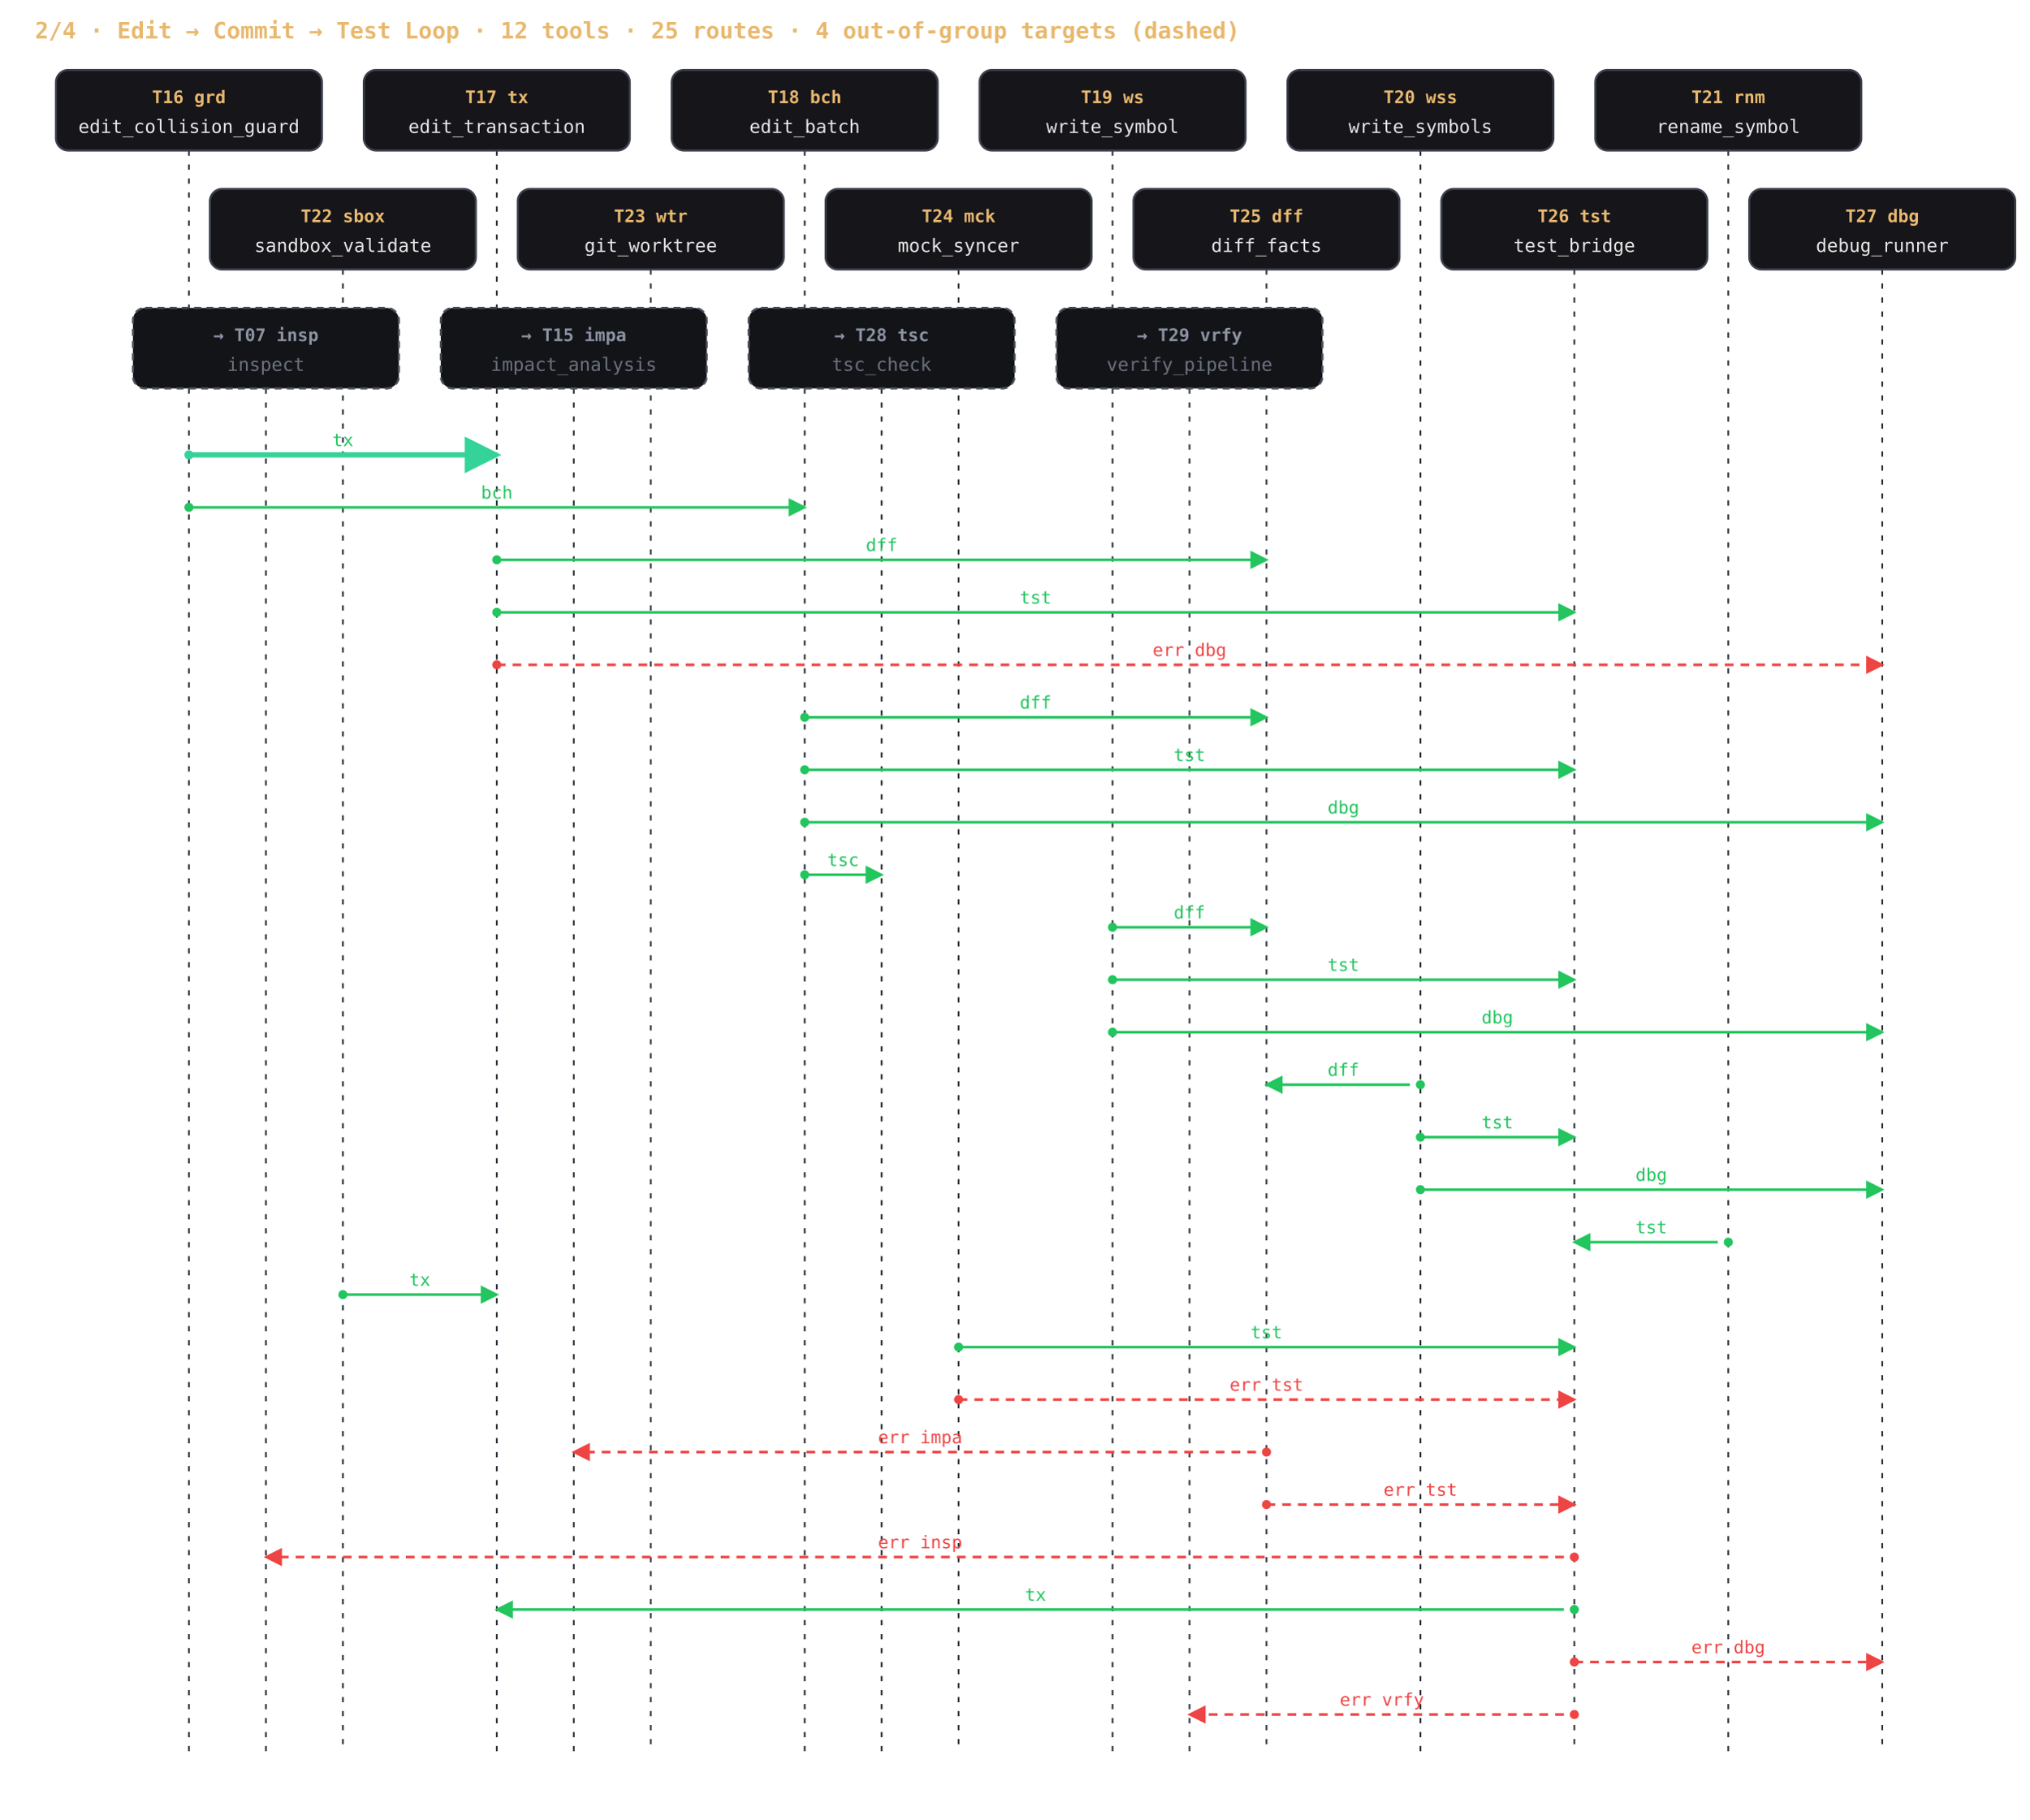
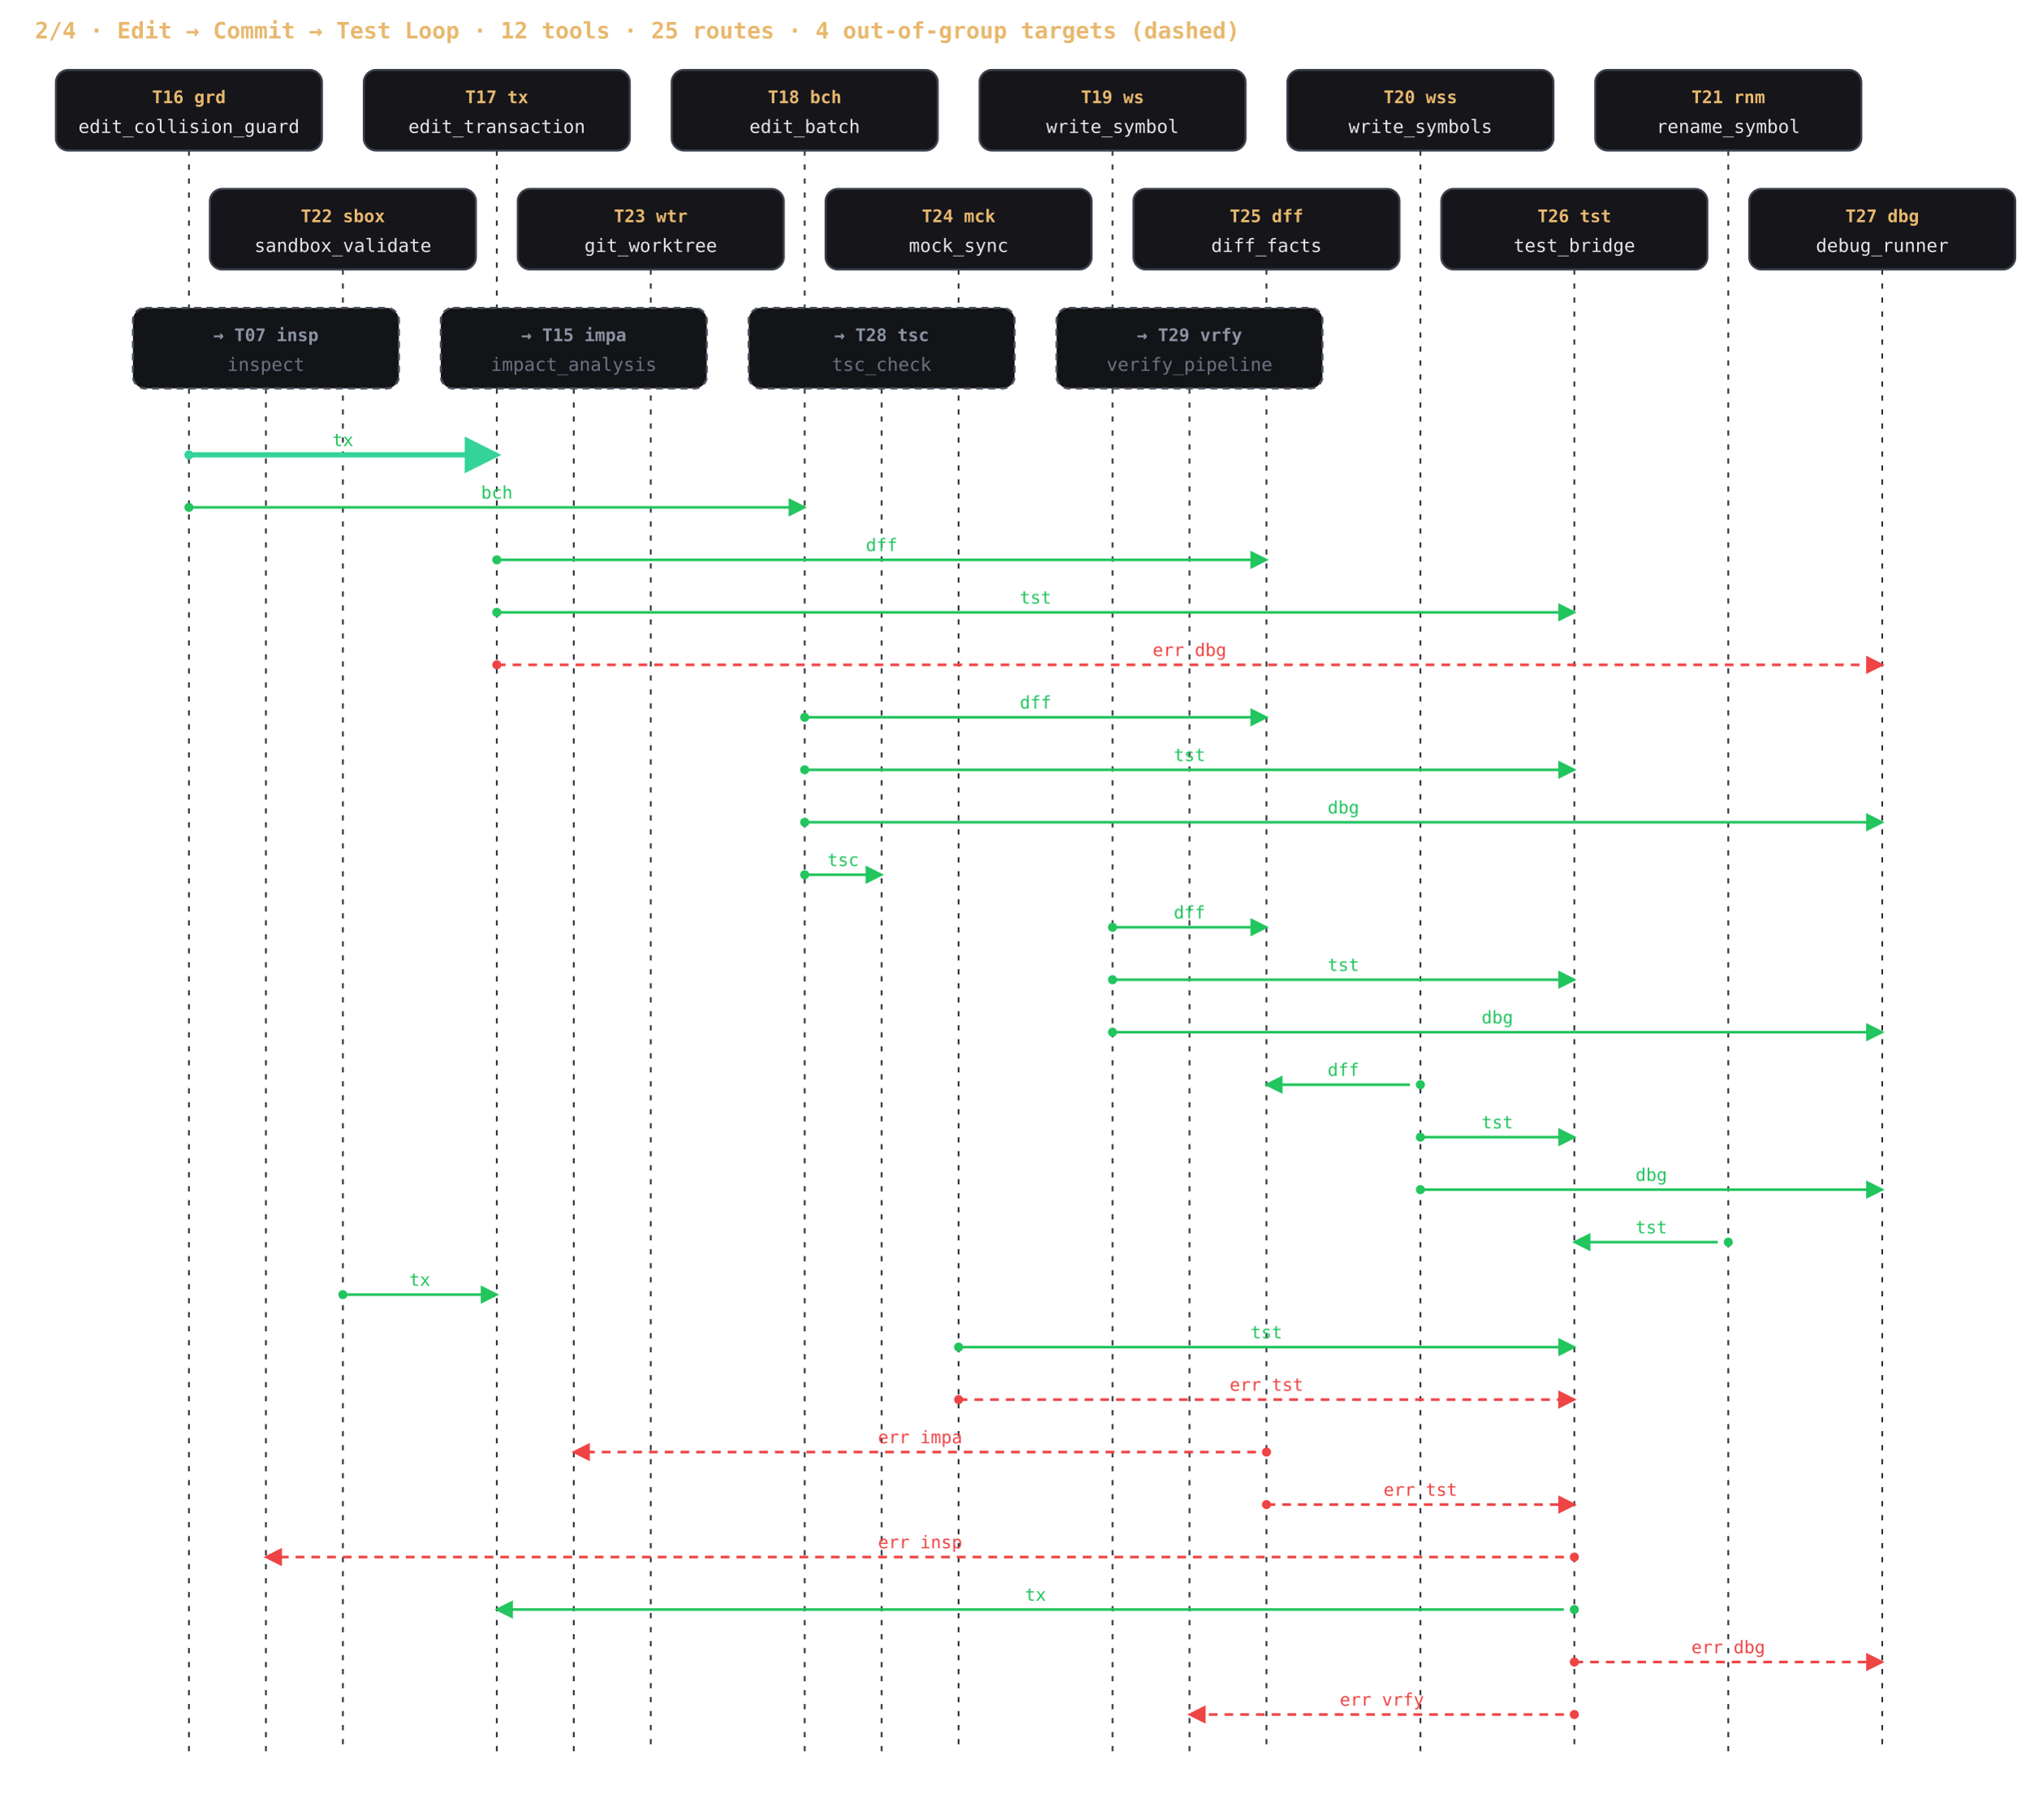
<svg xmlns="http://www.w3.org/2000/svg" width="1160" height="1040" viewBox="0 0 1160 1040" font-family="ui-monospace, SFMono-Regular, Menlo, Consolas, monospace">
  <defs>
    <marker id="aOk2" viewBox="0 0 8 8" refX="7" refY="4" markerWidth="7" markerHeight="7" orient="auto">
      <path d="M0,0 L8,4 L0,8 z" fill="#22c55e" />
    </marker>
    <marker id="aErr2" viewBox="0 0 8 8" refX="7" refY="4" markerWidth="7" markerHeight="7" orient="auto">
      <path d="M0,0 L8,4 L0,8 z" fill="#ef4444" />
    </marker>
    <marker id="aMain2" viewBox="0 0 8 8" refX="7" refY="4" markerWidth="7" markerHeight="7" orient="auto">
      <path d="M0,0 L8,4 L0,8 z" fill="#34d399" />
    </marker>
  </defs>
  <text x="20" y="22" font-size="13" font-weight="700" fill="#e8b86e">2/4 · Edit → Commit → Test Loop · 12 tools · 25 routes · 4 out-of-group targets (dashed)</text>
  <line x1="108" y1="86" x2="108" y2="1002" stroke="#2b3039" stroke-width="1" stroke-dasharray="3 5" />
  <g>
    <rect x="32" y="40" width="152" height="46" rx="7" fill="#15151a" stroke="#3a3f4b" stroke-width="1.2" />
    <text x="108" y="59" font-size="10" font-weight="700" fill="#e8b86e" text-anchor="middle">T16 grd</text>
    <text x="108" y="76" font-size="10.5" fill="#e7e7e7" text-anchor="middle">edit_collision_guard</text>
  </g>
  <line x1="284" y1="86" x2="284" y2="1002" stroke="#2b3039" stroke-width="1" stroke-dasharray="3 5" />
  <g>
    <rect x="208" y="40" width="152" height="46" rx="7" fill="#15151a" stroke="#3a3f4b" stroke-width="1.2" />
    <text x="284" y="59" font-size="10" font-weight="700" fill="#e8b86e" text-anchor="middle">T17 tx</text>
    <text x="284" y="76" font-size="10.5" fill="#e7e7e7" text-anchor="middle">edit_transaction</text>
  </g>
  <line x1="460" y1="86" x2="460" y2="1002" stroke="#2b3039" stroke-width="1" stroke-dasharray="3 5" />
  <g>
    <rect x="384" y="40" width="152" height="46" rx="7" fill="#15151a" stroke="#3a3f4b" stroke-width="1.2" />
    <text x="460" y="59" font-size="10" font-weight="700" fill="#e8b86e" text-anchor="middle">T18 bch</text>
    <text x="460" y="76" font-size="10.5" fill="#e7e7e7" text-anchor="middle">edit_batch</text>
  </g>
  <line x1="636" y1="86" x2="636" y2="1002" stroke="#2b3039" stroke-width="1" stroke-dasharray="3 5" />
  <g>
    <rect x="560" y="40" width="152" height="46" rx="7" fill="#15151a" stroke="#3a3f4b" stroke-width="1.2" />
    <text x="636" y="59" font-size="10" font-weight="700" fill="#e8b86e" text-anchor="middle">T19 ws</text>
    <text x="636" y="76" font-size="10.5" fill="#e7e7e7" text-anchor="middle">write_symbol</text>
  </g>
  <line x1="812" y1="86" x2="812" y2="1002" stroke="#2b3039" stroke-width="1" stroke-dasharray="3 5" />
  <g>
    <rect x="736" y="40" width="152" height="46" rx="7" fill="#15151a" stroke="#3a3f4b" stroke-width="1.2" />
    <text x="812" y="59" font-size="10" font-weight="700" fill="#e8b86e" text-anchor="middle">T20 wss</text>
    <text x="812" y="76" font-size="10.5" fill="#e7e7e7" text-anchor="middle">write_symbols</text>
  </g>
  <line x1="988" y1="86" x2="988" y2="1002" stroke="#2b3039" stroke-width="1" stroke-dasharray="3 5" />
  <g>
    <rect x="912" y="40" width="152" height="46" rx="7" fill="#15151a" stroke="#3a3f4b" stroke-width="1.2" />
    <text x="988" y="59" font-size="10" font-weight="700" fill="#e8b86e" text-anchor="middle">T21 rnm</text>
    <text x="988" y="76" font-size="10.5" fill="#e7e7e7" text-anchor="middle">rename_symbol</text>
  </g>
  <line x1="196" y1="154" x2="196" y2="1002" stroke="#2b3039" stroke-width="1" stroke-dasharray="3 5" />
  <g>
    <rect x="120" y="108" width="152" height="46" rx="7" fill="#15151a" stroke="#3a3f4b" stroke-width="1.2" />
    <text x="196" y="127" font-size="10" font-weight="700" fill="#e8b86e" text-anchor="middle">T22 sbox</text>
    <text x="196" y="144" font-size="10.5" fill="#e7e7e7" text-anchor="middle">sandbox_validate</text>
  </g>
  <line x1="372" y1="154" x2="372" y2="1002" stroke="#2b3039" stroke-width="1" stroke-dasharray="3 5" />
  <g>
    <rect x="296" y="108" width="152" height="46" rx="7" fill="#15151a" stroke="#3a3f4b" stroke-width="1.2" />
    <text x="372" y="127" font-size="10" font-weight="700" fill="#e8b86e" text-anchor="middle">T23 wtr</text>
    <text x="372" y="144" font-size="10.5" fill="#e7e7e7" text-anchor="middle">git_worktree</text>
  </g>
  <line x1="548" y1="154" x2="548" y2="1002" stroke="#2b3039" stroke-width="1" stroke-dasharray="3 5" />
  <g>
    <rect x="472" y="108" width="152" height="46" rx="7" fill="#15151a" stroke="#3a3f4b" stroke-width="1.2" />
    <text x="548" y="127" font-size="10" font-weight="700" fill="#e8b86e" text-anchor="middle">T24 mck</text>
-     <text x="548" y="144" font-size="10.5" fill="#e7e7e7" text-anchor="middle">mock_syncer</text>
+     <text x="548" y="144" font-size="10.5" fill="#e7e7e7" text-anchor="middle">mock_sync</text>
  </g>
  <line x1="724" y1="154" x2="724" y2="1002" stroke="#2b3039" stroke-width="1" stroke-dasharray="3 5" />
  <g>
    <rect x="648" y="108" width="152" height="46" rx="7" fill="#15151a" stroke="#3a3f4b" stroke-width="1.2" />
    <text x="724" y="127" font-size="10" font-weight="700" fill="#e8b86e" text-anchor="middle">T25 dff</text>
    <text x="724" y="144" font-size="10.5" fill="#e7e7e7" text-anchor="middle">diff_facts</text>
  </g>
  <line x1="900" y1="154" x2="900" y2="1002" stroke="#2b3039" stroke-width="1" stroke-dasharray="3 5" />
  <g>
    <rect x="824" y="108" width="152" height="46" rx="7" fill="#15151a" stroke="#3a3f4b" stroke-width="1.2" />
    <text x="900" y="127" font-size="10" font-weight="700" fill="#e8b86e" text-anchor="middle">T26 tst</text>
    <text x="900" y="144" font-size="10.5" fill="#e7e7e7" text-anchor="middle">test_bridge</text>
  </g>
  <line x1="1076" y1="154" x2="1076" y2="1002" stroke="#2b3039" stroke-width="1" stroke-dasharray="3 5" />
  <g>
    <rect x="1000" y="108" width="152" height="46" rx="7" fill="#15151a" stroke="#3a3f4b" stroke-width="1.2" />
    <text x="1076" y="127" font-size="10" font-weight="700" fill="#e8b86e" text-anchor="middle">T27 dbg</text>
    <text x="1076" y="144" font-size="10.5" fill="#e7e7e7" text-anchor="middle">debug_runner</text>
  </g>
  <line x1="152" y1="222" x2="152" y2="1002" stroke="#2b3039" stroke-width="1" stroke-dasharray="3 5" />
  <g>
    <rect x="76" y="176" width="152" height="46" rx="7" fill="#131418" stroke-dasharray="4 3" stroke="#4a4f5a" stroke-width="1.2" />
    <text x="152" y="195" font-size="10" font-weight="700" fill="#8b93a3" text-anchor="middle">→ T07 insp</text>
    <text x="152" y="212" font-size="10.5" fill="#6b7280" text-anchor="middle">inspect</text>
  </g>
  <line x1="328" y1="222" x2="328" y2="1002" stroke="#2b3039" stroke-width="1" stroke-dasharray="3 5" />
  <g>
    <rect x="252" y="176" width="152" height="46" rx="7" fill="#131418" stroke-dasharray="4 3" stroke="#4a4f5a" stroke-width="1.2" />
    <text x="328" y="195" font-size="10" font-weight="700" fill="#8b93a3" text-anchor="middle">→ T15 impa</text>
    <text x="328" y="212" font-size="10.5" fill="#6b7280" text-anchor="middle">impact_analysis</text>
  </g>
  <line x1="504" y1="222" x2="504" y2="1002" stroke="#2b3039" stroke-width="1" stroke-dasharray="3 5" />
  <g>
    <rect x="428" y="176" width="152" height="46" rx="7" fill="#131418" stroke-dasharray="4 3" stroke="#4a4f5a" stroke-width="1.2" />
    <text x="504" y="195" font-size="10" font-weight="700" fill="#8b93a3" text-anchor="middle">→ T28 tsc</text>
    <text x="504" y="212" font-size="10.5" fill="#6b7280" text-anchor="middle">tsc_check</text>
  </g>
  <line x1="680" y1="222" x2="680" y2="1002" stroke="#2b3039" stroke-width="1" stroke-dasharray="3 5" />
  <g>
    <rect x="604" y="176" width="152" height="46" rx="7" fill="#131418" stroke-dasharray="4 3" stroke="#4a4f5a" stroke-width="1.2" />
    <text x="680" y="195" font-size="10" font-weight="700" fill="#8b93a3" text-anchor="middle">→ T29 vrfy</text>
    <text x="680" y="212" font-size="10.5" fill="#6b7280" text-anchor="middle">verify_pipeline</text>
  </g>
  <line x1="108" y1="260" x2="284" y2="260" stroke="#34d399" stroke-width="3" marker-end="url(#aMain2)" />
  <circle cx="108" cy="260" r="2.6" fill="#34d399" />
  <text x="196" y="255" font-size="10" fill="#22c55e" text-anchor="middle">tx</text>
  <line x1="108" y1="290" x2="460" y2="290" stroke="#22c55e" stroke-width="1.5" marker-end="url(#aOk2)" />
  <circle cx="108" cy="290" r="2.6" fill="#22c55e" />
  <text x="284" y="285" font-size="10" fill="#22c55e" text-anchor="middle">bch</text>
  <line x1="284" y1="320" x2="724" y2="320" stroke="#22c55e" stroke-width="1.5" marker-end="url(#aOk2)" />
  <circle cx="284" cy="320" r="2.6" fill="#22c55e" />
  <text x="504" y="315" font-size="10" fill="#22c55e" text-anchor="middle">dff</text>
  <line x1="284" y1="350" x2="900" y2="350" stroke="#22c55e" stroke-width="1.5" marker-end="url(#aOk2)" />
  <circle cx="284" cy="350" r="2.6" fill="#22c55e" />
  <text x="592" y="345" font-size="10" fill="#22c55e" text-anchor="middle">tst</text>
  <line x1="284" y1="380" x2="1076" y2="380" stroke="#ef4444" stroke-width="1.5" stroke-dasharray="5 4" marker-end="url(#aErr2)" />
  <circle cx="284" cy="380" r="2.6" fill="#ef4444" />
  <text x="680" y="375" font-size="10" fill="#ef4444" text-anchor="middle">err dbg</text>
  <line x1="460" y1="410" x2="724" y2="410" stroke="#22c55e" stroke-width="1.5" marker-end="url(#aOk2)" />
  <circle cx="460" cy="410" r="2.6" fill="#22c55e" />
  <text x="592" y="405" font-size="10" fill="#22c55e" text-anchor="middle">dff</text>
  <line x1="460" y1="440" x2="900" y2="440" stroke="#22c55e" stroke-width="1.5" marker-end="url(#aOk2)" />
  <circle cx="460" cy="440" r="2.6" fill="#22c55e" />
  <text x="680" y="435" font-size="10" fill="#22c55e" text-anchor="middle">tst</text>
  <line x1="460" y1="470" x2="1076" y2="470" stroke="#22c55e" stroke-width="1.5" marker-end="url(#aOk2)" />
  <circle cx="460" cy="470" r="2.6" fill="#22c55e" />
  <text x="768" y="465" font-size="10" fill="#22c55e" text-anchor="middle">dbg</text>
  <line x1="460" y1="500" x2="504" y2="500" stroke="#22c55e" stroke-width="1.5" marker-end="url(#aOk2)" />
  <circle cx="460" cy="500" r="2.6" fill="#22c55e" />
  <text x="482" y="495" font-size="10" fill="#22c55e" text-anchor="middle">tsc</text>
  <line x1="636" y1="530" x2="724" y2="530" stroke="#22c55e" stroke-width="1.5" marker-end="url(#aOk2)" />
  <circle cx="636" cy="530" r="2.6" fill="#22c55e" />
  <text x="680" y="525" font-size="10" fill="#22c55e" text-anchor="middle">dff</text>
  <line x1="636" y1="560" x2="900" y2="560" stroke="#22c55e" stroke-width="1.5" marker-end="url(#aOk2)" />
  <circle cx="636" cy="560" r="2.6" fill="#22c55e" />
  <text x="768" y="555" font-size="10" fill="#22c55e" text-anchor="middle">tst</text>
  <line x1="636" y1="590" x2="1076" y2="590" stroke="#22c55e" stroke-width="1.5" marker-end="url(#aOk2)" />
  <circle cx="636" cy="590" r="2.6" fill="#22c55e" />
  <text x="856" y="585" font-size="10" fill="#22c55e" text-anchor="middle">dbg</text>
  <line x1="806" y1="620" x2="724" y2="620" stroke="#22c55e" stroke-width="1.5" marker-end="url(#aOk2)" />
  <circle cx="812" cy="620" r="2.6" fill="#22c55e" />
  <text x="768" y="615" font-size="10" fill="#22c55e" text-anchor="middle">dff</text>
  <line x1="812" y1="650" x2="900" y2="650" stroke="#22c55e" stroke-width="1.5" marker-end="url(#aOk2)" />
  <circle cx="812" cy="650" r="2.6" fill="#22c55e" />
  <text x="856" y="645" font-size="10" fill="#22c55e" text-anchor="middle">tst</text>
  <line x1="812" y1="680" x2="1076" y2="680" stroke="#22c55e" stroke-width="1.5" marker-end="url(#aOk2)" />
  <circle cx="812" cy="680" r="2.6" fill="#22c55e" />
  <text x="944" y="675" font-size="10" fill="#22c55e" text-anchor="middle">dbg</text>
  <line x1="982" y1="710" x2="900" y2="710" stroke="#22c55e" stroke-width="1.5" marker-end="url(#aOk2)" />
  <circle cx="988" cy="710" r="2.6" fill="#22c55e" />
  <text x="944" y="705" font-size="10" fill="#22c55e" text-anchor="middle">tst</text>
  <line x1="196" y1="740" x2="284" y2="740" stroke="#22c55e" stroke-width="1.5" marker-end="url(#aOk2)" />
  <circle cx="196" cy="740" r="2.6" fill="#22c55e" />
  <text x="240" y="735" font-size="10" fill="#22c55e" text-anchor="middle">tx</text>
  <line x1="548" y1="770" x2="900" y2="770" stroke="#22c55e" stroke-width="1.5" marker-end="url(#aOk2)" />
  <circle cx="548" cy="770" r="2.6" fill="#22c55e" />
  <text x="724" y="765" font-size="10" fill="#22c55e" text-anchor="middle">tst</text>
  <line x1="548" y1="800" x2="900" y2="800" stroke="#ef4444" stroke-width="1.5" stroke-dasharray="5 4" marker-end="url(#aErr2)" />
  <circle cx="548" cy="800" r="2.6" fill="#ef4444" />
  <text x="724" y="795" font-size="10" fill="#ef4444" text-anchor="middle">err tst</text>
  <line x1="718" y1="830" x2="328" y2="830" stroke="#ef4444" stroke-width="1.5" stroke-dasharray="5 4" marker-end="url(#aErr2)" />
  <circle cx="724" cy="830" r="2.6" fill="#ef4444" />
  <text x="526" y="825" font-size="10" fill="#ef4444" text-anchor="middle">err impa</text>
  <line x1="724" y1="860" x2="900" y2="860" stroke="#ef4444" stroke-width="1.5" stroke-dasharray="5 4" marker-end="url(#aErr2)" />
  <circle cx="724" cy="860" r="2.6" fill="#ef4444" />
  <text x="812" y="855" font-size="10" fill="#ef4444" text-anchor="middle">err tst</text>
  <line x1="894" y1="890" x2="152" y2="890" stroke="#ef4444" stroke-width="1.5" stroke-dasharray="5 4" marker-end="url(#aErr2)" />
  <circle cx="900" cy="890" r="2.6" fill="#ef4444" />
  <text x="526" y="885" font-size="10" fill="#ef4444" text-anchor="middle">err insp</text>
  <line x1="894" y1="920" x2="284" y2="920" stroke="#22c55e" stroke-width="1.5" marker-end="url(#aOk2)" />
  <circle cx="900" cy="920" r="2.6" fill="#22c55e" />
  <text x="592" y="915" font-size="10" fill="#22c55e" text-anchor="middle">tx</text>
  <line x1="900" y1="950" x2="1076" y2="950" stroke="#ef4444" stroke-width="1.5" stroke-dasharray="5 4" marker-end="url(#aErr2)" />
  <circle cx="900" cy="950" r="2.6" fill="#ef4444" />
  <text x="988" y="945" font-size="10" fill="#ef4444" text-anchor="middle">err dbg</text>
  <line x1="894" y1="980" x2="680" y2="980" stroke="#ef4444" stroke-width="1.5" stroke-dasharray="5 4" marker-end="url(#aErr2)" />
  <circle cx="900" cy="980" r="2.6" fill="#ef4444" />
  <text x="790" y="975" font-size="10" fill="#ef4444" text-anchor="middle">err vrfy</text>
</svg>
